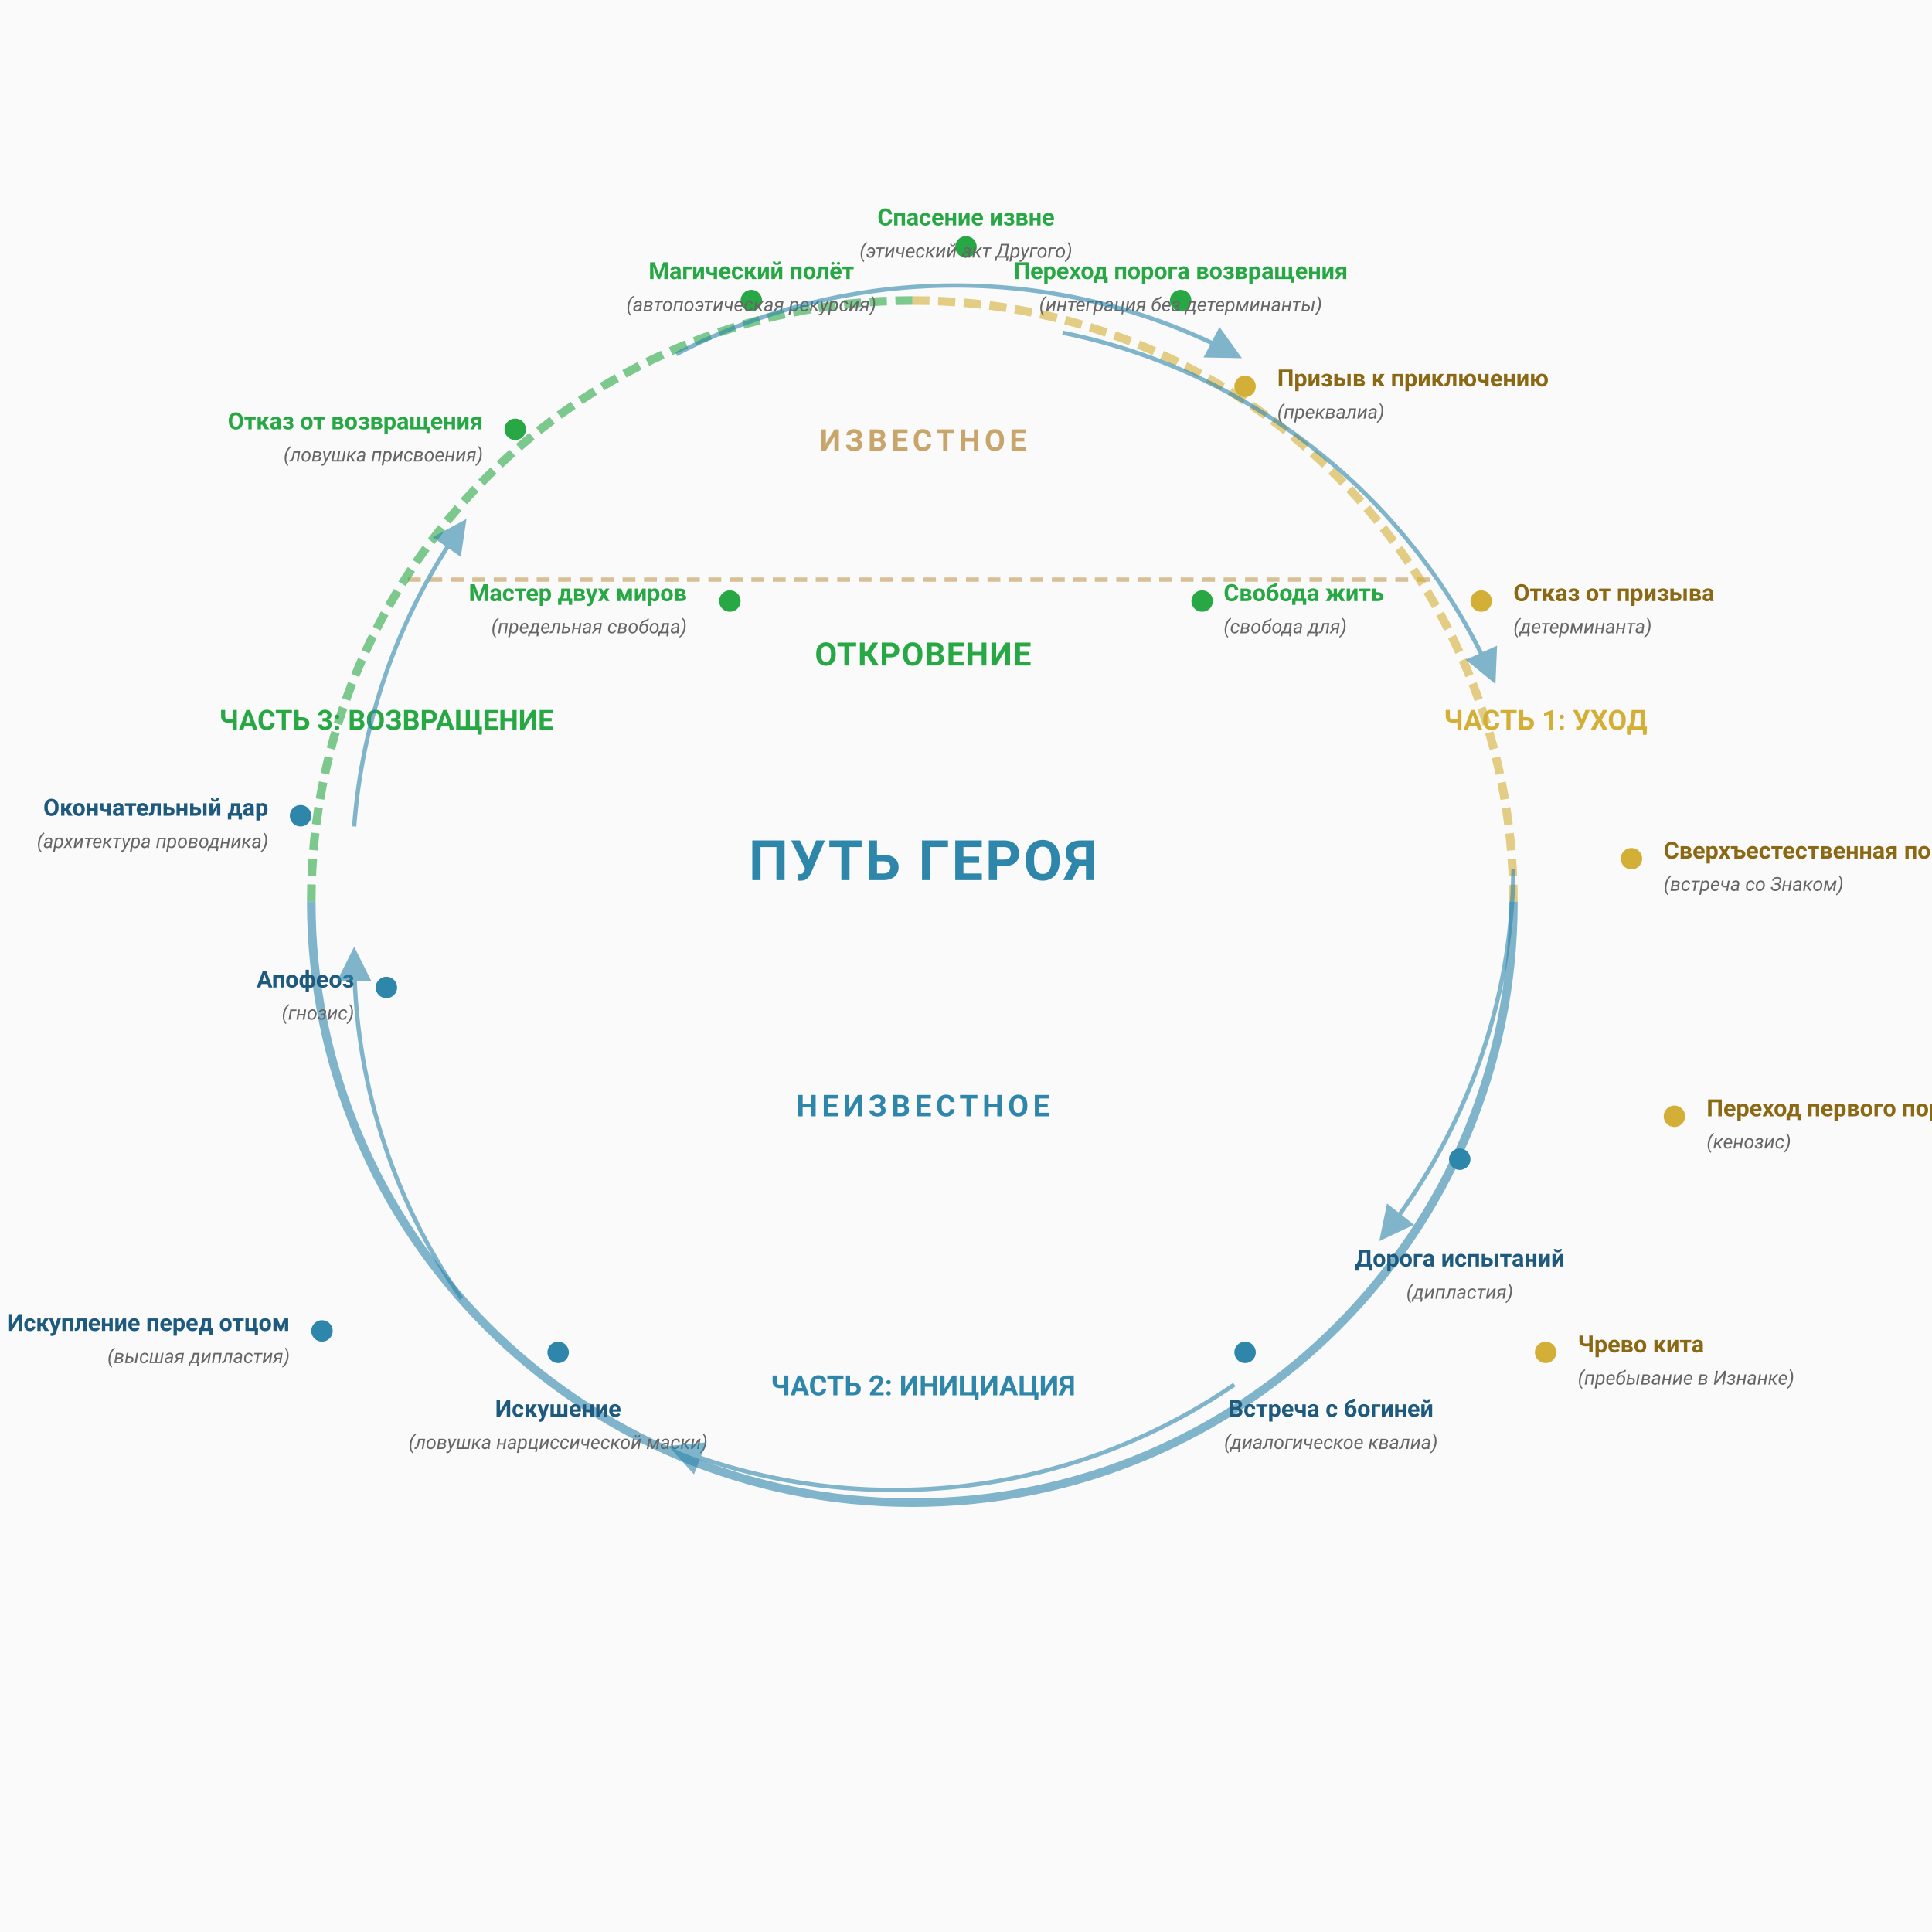
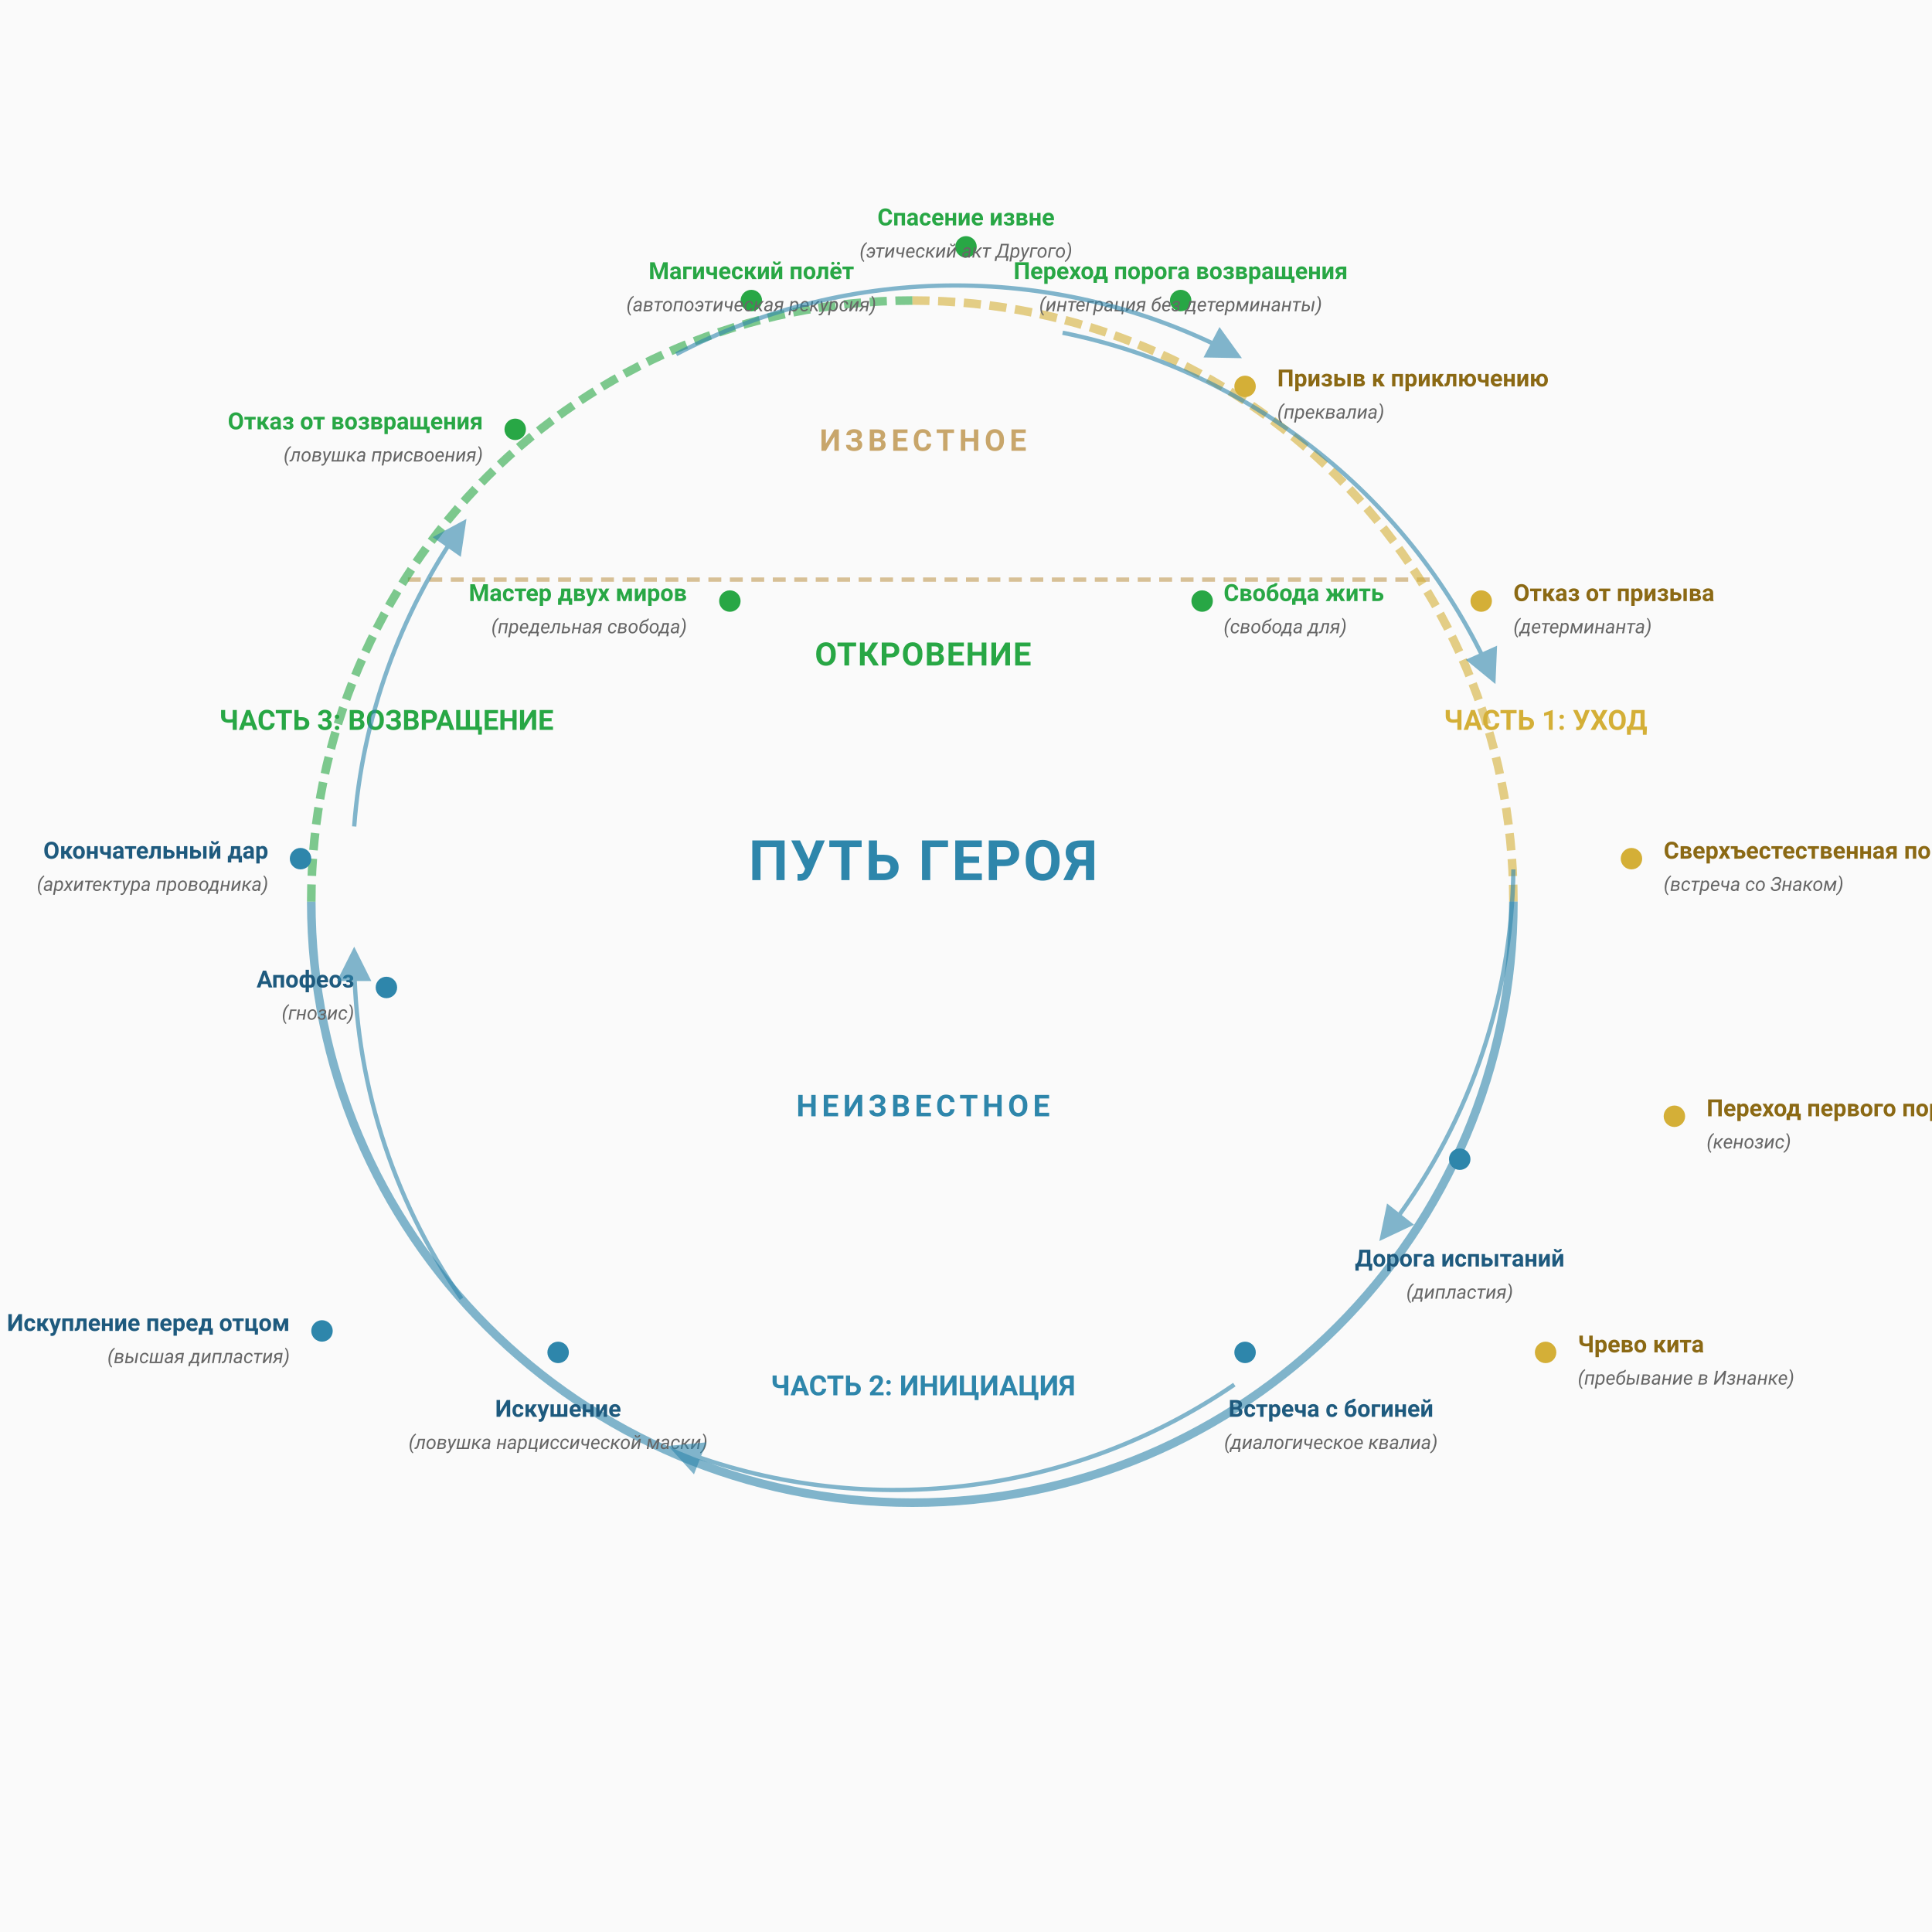
<svg xmlns="http://www.w3.org/2000/svg" viewBox="0 0 900 900" width="900" height="900">
  <defs>
    <marker id="arrow" markerWidth="8" markerHeight="8" refX="6" refY="4" orient="auto">
      <polygon points="0 0, 8 4, 0 8" fill="#2E86AB" />
    </marker>
  </defs>
  <rect width="100%" height="100%" fill="#FAFAFA" />
  <line x1="190" y1="270" x2="668" y2="270" stroke="#C8A66B" stroke-width="2" stroke-dasharray="6,4" opacity="0.7" />
  <g text-anchor="middle" font-family="system-ui, -apple-system, 'Segoe UI', Roboto, sans-serif">
    <text x="430" y="410" font-size="26" font-weight="bold" fill="#2E86AB" letter-spacing="1">ПУТЬ ГЕРОЯ</text>
    <text x="430" y="310" font-size="15" font-weight="600" fill="#28A745" letter-spacing="0.5">ОТКРОВЕНИЕ</text>
    <text x="430" y="210" font-size="14" font-weight="bold" fill="#C8A66B" letter-spacing="2">ИЗВЕСТНОЕ</text>
    <text x="430" y="520" font-size="14" font-weight="bold" fill="#2E86AB" letter-spacing="2">НЕИЗВЕСТНОЕ</text>
  </g>
  <path d="M 425 140 A 280 280 0 0 1 705 420" fill="none" stroke="#D4AF37" stroke-width="4" opacity="0.6" stroke-dasharray="8,4" />
  <path d="M 705 420 A 280 280 0 0 1 145 420" fill="none" stroke="#2E86AB" stroke-width="4" opacity="0.6" />
  <path d="M 145 420 A 280 280 0 0 1 425 140" fill="none" stroke="#28A745" stroke-width="4" opacity="0.6" stroke-dasharray="8,4" />
  <g id="departure" font-family="system-ui, -apple-system, 'Segoe UI', Roboto, sans-serif" font-size="11" font-weight="600" fill="#8B6914">
    <g id="stage-call">
      <circle cx="580" cy="180" r="5" fill="#D4AF37" />
      <text x="595" y="180" text-anchor="start">Призыв к приключению</text>
      <text x="595" y="195" text-anchor="start" font-size="9" font-weight="normal" font-style="italic" fill="#666">(преквалиа)</text>
    </g>
    <g id="stage-refusal">
      <circle cx="690" cy="280" r="5" fill="#D4AF37" />
      <text x="705" y="280" text-anchor="start">Отказ от призыва</text>
      <text x="705" y="295" text-anchor="start" font-size="9" font-weight="normal" font-style="italic" fill="#666">(детерминанта)</text>
    </g>
    <g id="stage-help">
      <circle cx="760" cy="400" r="5" fill="#D4AF37" />
      <text x="775" y="400" text-anchor="start">Сверхъестественная помощь</text>
      <text x="775" y="415" text-anchor="start" font-size="9" font-weight="normal" font-style="italic" fill="#666">(встреча со Знаком)</text>
    </g>
    <g id="stage-threshold">
      <circle cx="780" cy="520" r="5" fill="#D4AF37" />
      <text x="795" y="520" text-anchor="start">Переход первого порога</text>
      <text x="795" y="535" text-anchor="start" font-size="9" font-weight="normal" font-style="italic" fill="#666">(кенозис)</text>
    </g>
    <g id="stage-whale">
      <circle cx="720" cy="630" r="5" fill="#D4AF37" />
      <text x="735" y="630" text-anchor="start">Чрево кита</text>
      <text x="735" y="645" text-anchor="start" font-size="9" font-weight="normal" font-style="italic" fill="#666">(пребывание в Изнанке)</text>
    </g>
  </g>
  <g id="initiation" font-family="system-ui, -apple-system, 'Segoe UI', Roboto, sans-serif" font-size="11" font-weight="600" fill="#1E5A7E">
    <g id="stage-trials">
      <circle cx="680" cy="540" r="5" fill="#2E86AB" />
      <text x="680" y="590" text-anchor="middle">Дорога испытаний</text>
      <text x="680" y="605" text-anchor="middle" font-size="9" font-weight="normal" font-style="italic" fill="#666">(дипластия)</text>
    </g>
    <g id="stage-goddess">
      <circle cx="580" cy="630" r="5" fill="#2E86AB" />
      <text x="620" y="660" text-anchor="middle">Встреча с богиней</text>
      <text x="620" y="675" text-anchor="middle" font-size="9" font-weight="normal" font-style="italic" fill="#666">(диалогическое квалиа)</text>
    </g>
    <g id="stage-temptation">
      <circle cx="260" cy="630" r="5" fill="#2E86AB" />
      <text x="260" y="660" text-anchor="middle">Искушение</text>
      <text x="260" y="675" text-anchor="middle" font-size="9" font-weight="normal" font-style="italic" fill="#666">(ловушка нарциссической маски)</text>
    </g>
    <g id="stage-father">
      <circle cx="150" cy="620" r="5" fill="#2E86AB" />
      <text x="135" y="620" text-anchor="end">Искупление перед отцом</text>
      <text x="135" y="635" text-anchor="end" font-size="9" font-weight="normal" font-style="italic" fill="#666">(высшая дипластия)</text>
    </g>
    <g id="stage-apotheosis">
      <circle cx="180" cy="460" r="5" fill="#2E86AB" />
      <text x="165" y="460" text-anchor="end">Апофеоз</text>
      <text x="165" y="475" text-anchor="end" font-size="9" font-weight="normal" font-style="italic" fill="#666">(гнозис)</text>
    </g>
    <g id="stage-gift">
-       <circle cx="140" cy="380" r="5" fill="#2E86AB" />
-       <text x="125" y="380" text-anchor="end">Окончательный дар</text>
-       <text x="125" y="395" text-anchor="end" font-size="9" font-weight="normal" font-style="italic" fill="#666">(архитектура проводника)</text>
+       <circle cx="140" cy="400" r="5" fill="#2E86AB" />
+       <text x="125" y="400" text-anchor="end">Окончательный дар</text>
+       <text x="125" y="415" text-anchor="end" font-size="9" font-weight="normal" font-style="italic" fill="#666">(архитектура проводника)</text>
    </g>
  </g>
  <g id="return" font-family="system-ui, -apple-system, 'Segoe UI', Roboto, sans-serif" font-size="11" font-weight="600" fill="#28A745">
    <g id="stage-refusal-return">
      <circle cx="240" cy="200" r="5" fill="#28A745" />
      <text x="225" y="200" text-anchor="end">Отказ от возвращения</text>
      <text x="225" y="215" text-anchor="end" font-size="9" font-weight="normal" font-style="italic" fill="#666">(ловушка присвоения)</text>
    </g>
    <g id="stage-flight">
      <circle cx="350" cy="140" r="5" fill="#28A745" />
      <text x="350" y="130" text-anchor="middle">Магический полёт</text>
      <text x="350" y="145" text-anchor="middle" font-size="9" font-weight="normal" font-style="italic" fill="#666">(автопоэтическая рекурсия)</text>
    </g>
    <g id="stage-rescue">
      <circle cx="450" cy="115" r="5" fill="#28A745" />
      <text x="450" y="105" text-anchor="middle">Спасение извне</text>
      <text x="450" y="120" text-anchor="middle" font-size="9" font-weight="normal" font-style="italic" fill="#666">(этический акт Другого)</text>
    </g>
    <g id="stage-return-threshold">
      <circle cx="550" cy="140" r="5" fill="#28A745" />
      <text x="550" y="130" text-anchor="middle">Переход порога возвращения</text>
      <text x="550" y="145" text-anchor="middle" font-size="9" font-weight="normal" font-style="italic" fill="#666">(интеграция без детерминанты)</text>
    </g>
    <g id="stage-master">
      <circle cx="340" cy="280" r="5" fill="#28A745" />
      <text x="320" y="280" text-anchor="end">Мастер двух миров</text>
      <text x="320" y="295" text-anchor="end" font-size="9" font-weight="normal" font-style="italic" fill="#666">(предельная свобода)</text>
    </g>
    <g id="stage-freedom">
      <circle cx="560" cy="280" r="5" fill="#28A745" />
      <text x="570" y="280" text-anchor="start">Свобода жить</text>
      <text x="570" y="295" text-anchor="start" font-size="9" font-weight="normal" font-style="italic" fill="#666">(свобода для)</text>
    </g>
  </g>
  <g font-family="system-ui, -apple-system, 'Segoe UI', Roboto, sans-serif" font-size="13" font-weight="bold">
    <text x="720" y="340" fill="#D4AF37" text-anchor="middle">ЧАСТЬ 1: УХОД</text>
    <text x="430" y="650" fill="#2E86AB" text-anchor="middle">ЧАСТЬ 2: ИНИЦИАЦИЯ</text>
    <text x="180" y="340" fill="#28A745" text-anchor="middle">ЧАСТЬ 3: ВОЗВРАЩЕНИЕ</text>
  </g>
  <g fill="none" stroke="#2E86AB" stroke-width="2" marker-end="url(#arrow)" opacity="0.6">
    <path d="M 495 155 A 280 280 0 0 1 695 315" />
    <path d="M 315 165 A 280 280 0 0 1 575 165" />
    <path d="M 165 385 A 280 280 0 0 1 215 245" />
    <path d="M 705 405 A 280 280 0 0 1 645 575" />
    <path d="M 575 645 A 280 280 0 0 1 315 675" />
    <path d="M 215 605 A 280 280 0 0 1 165 445" />
  </g>
</svg>
